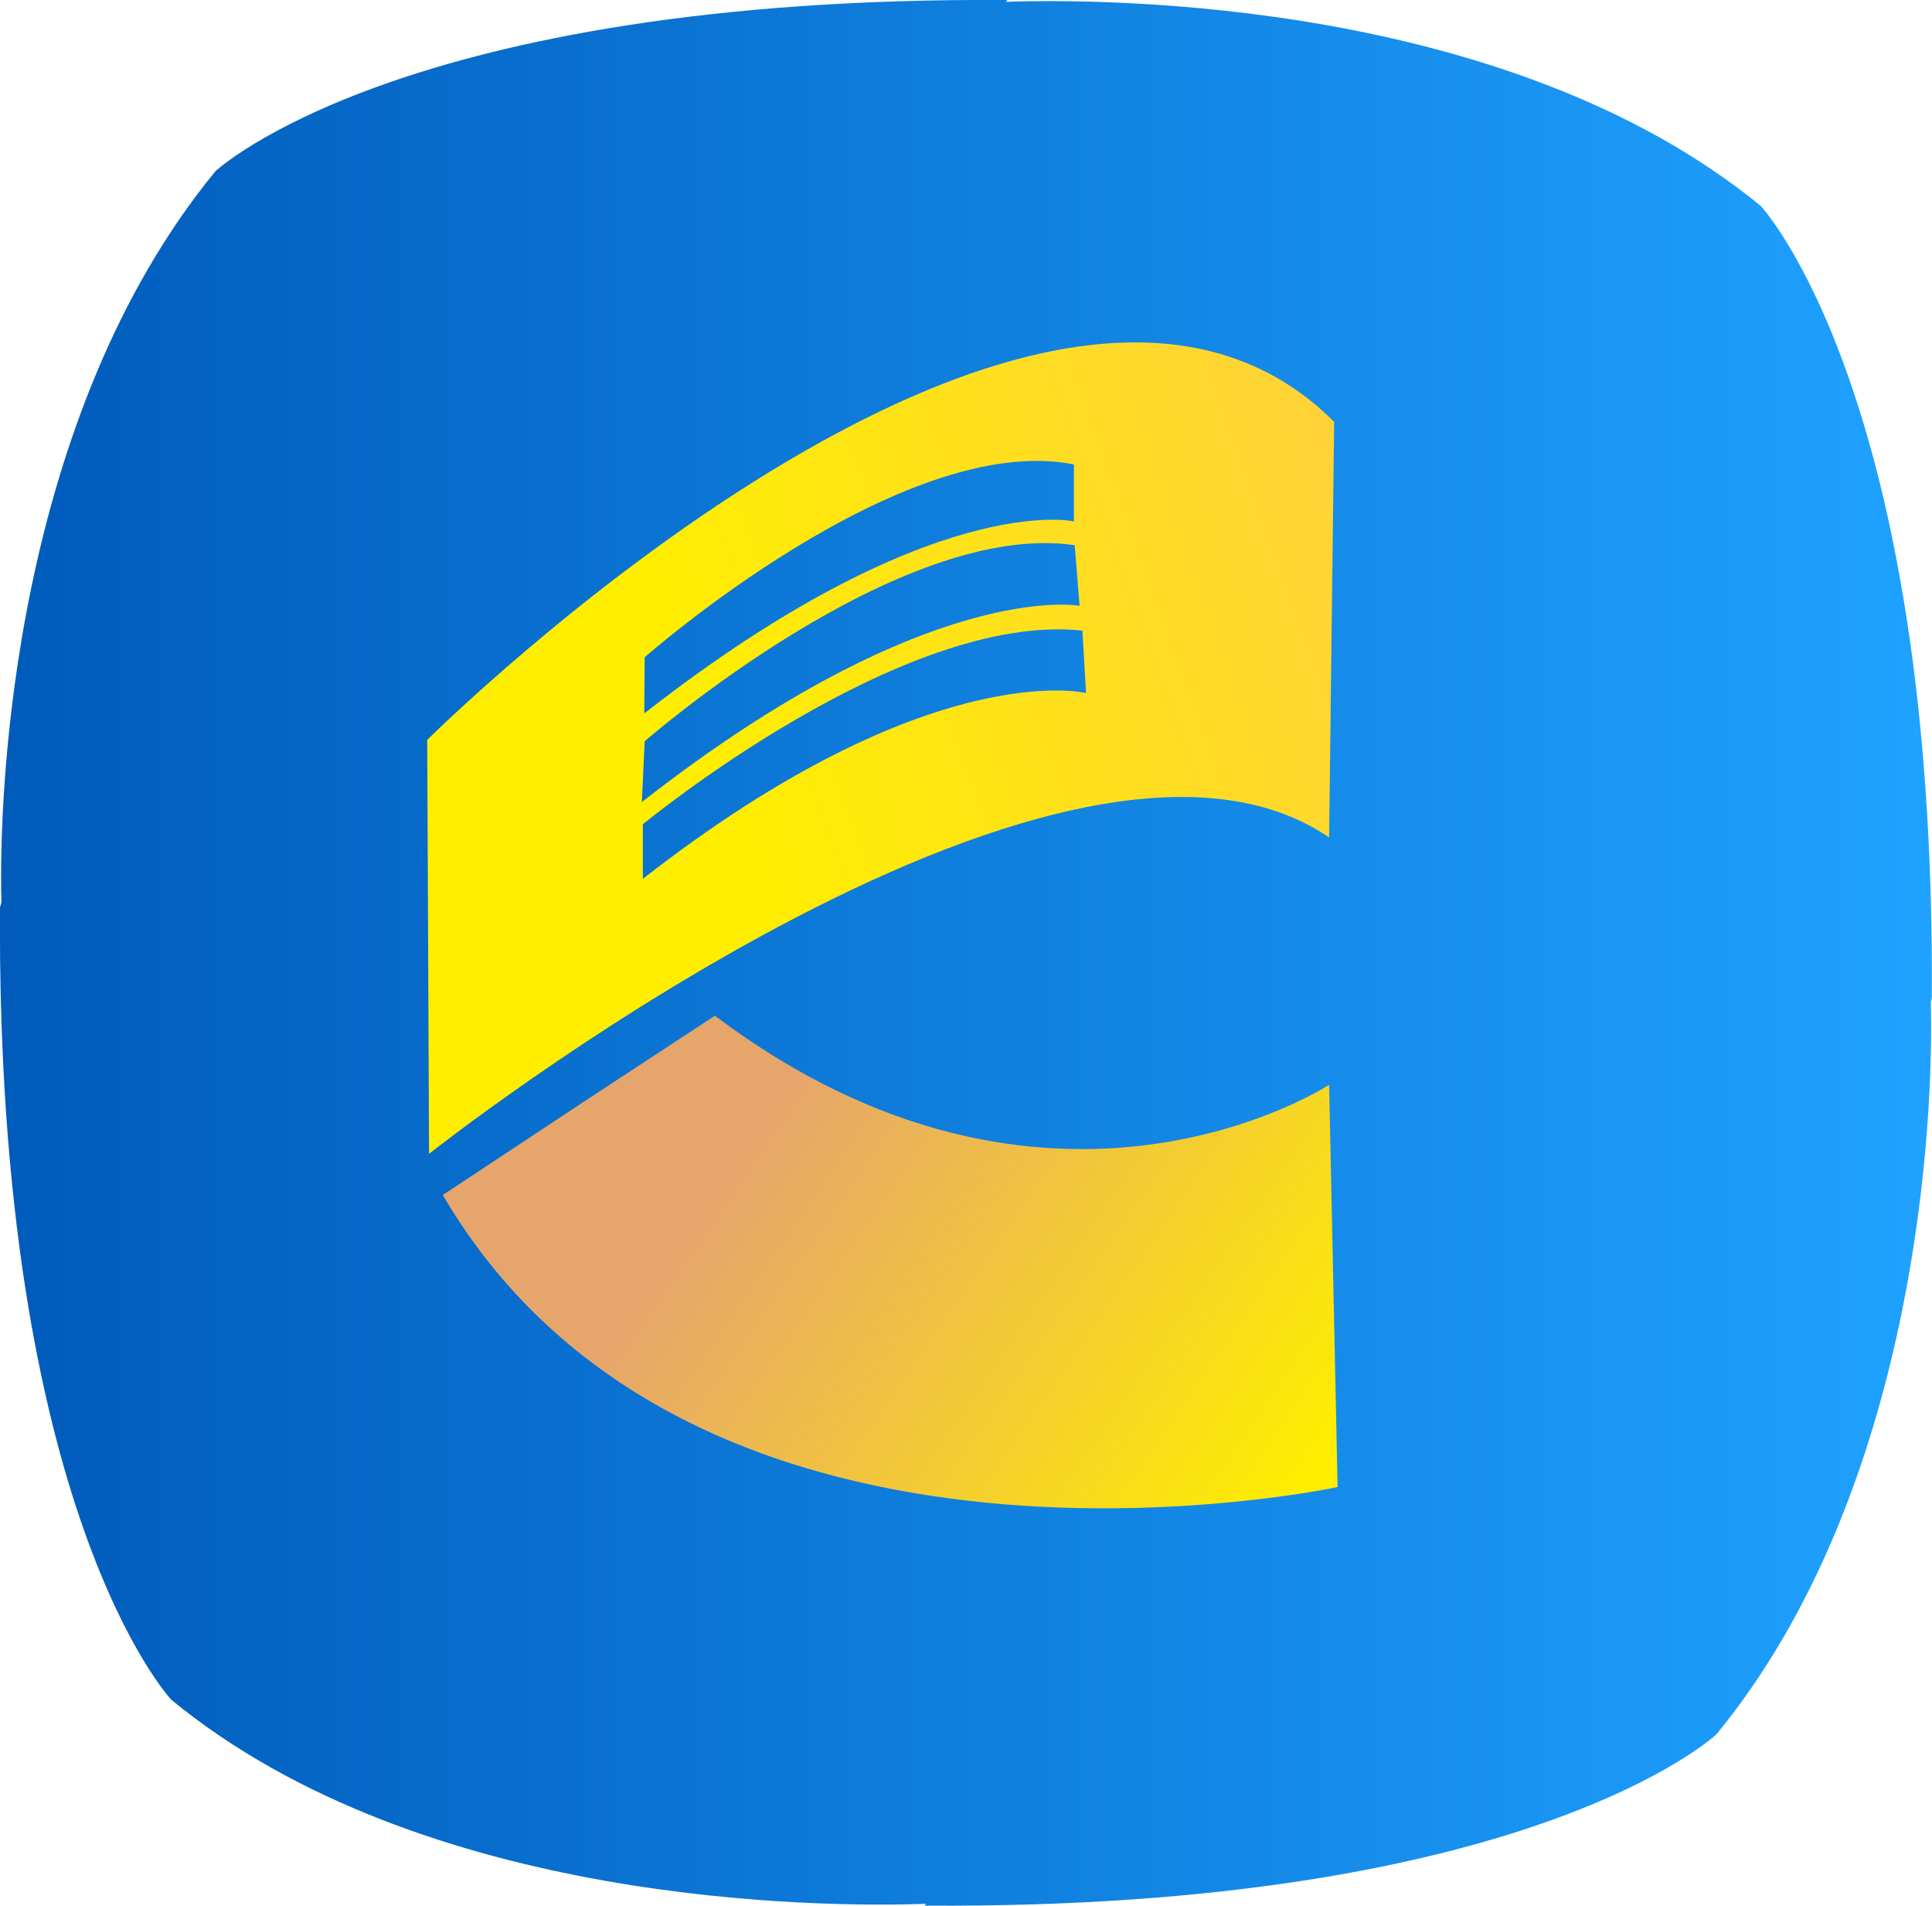
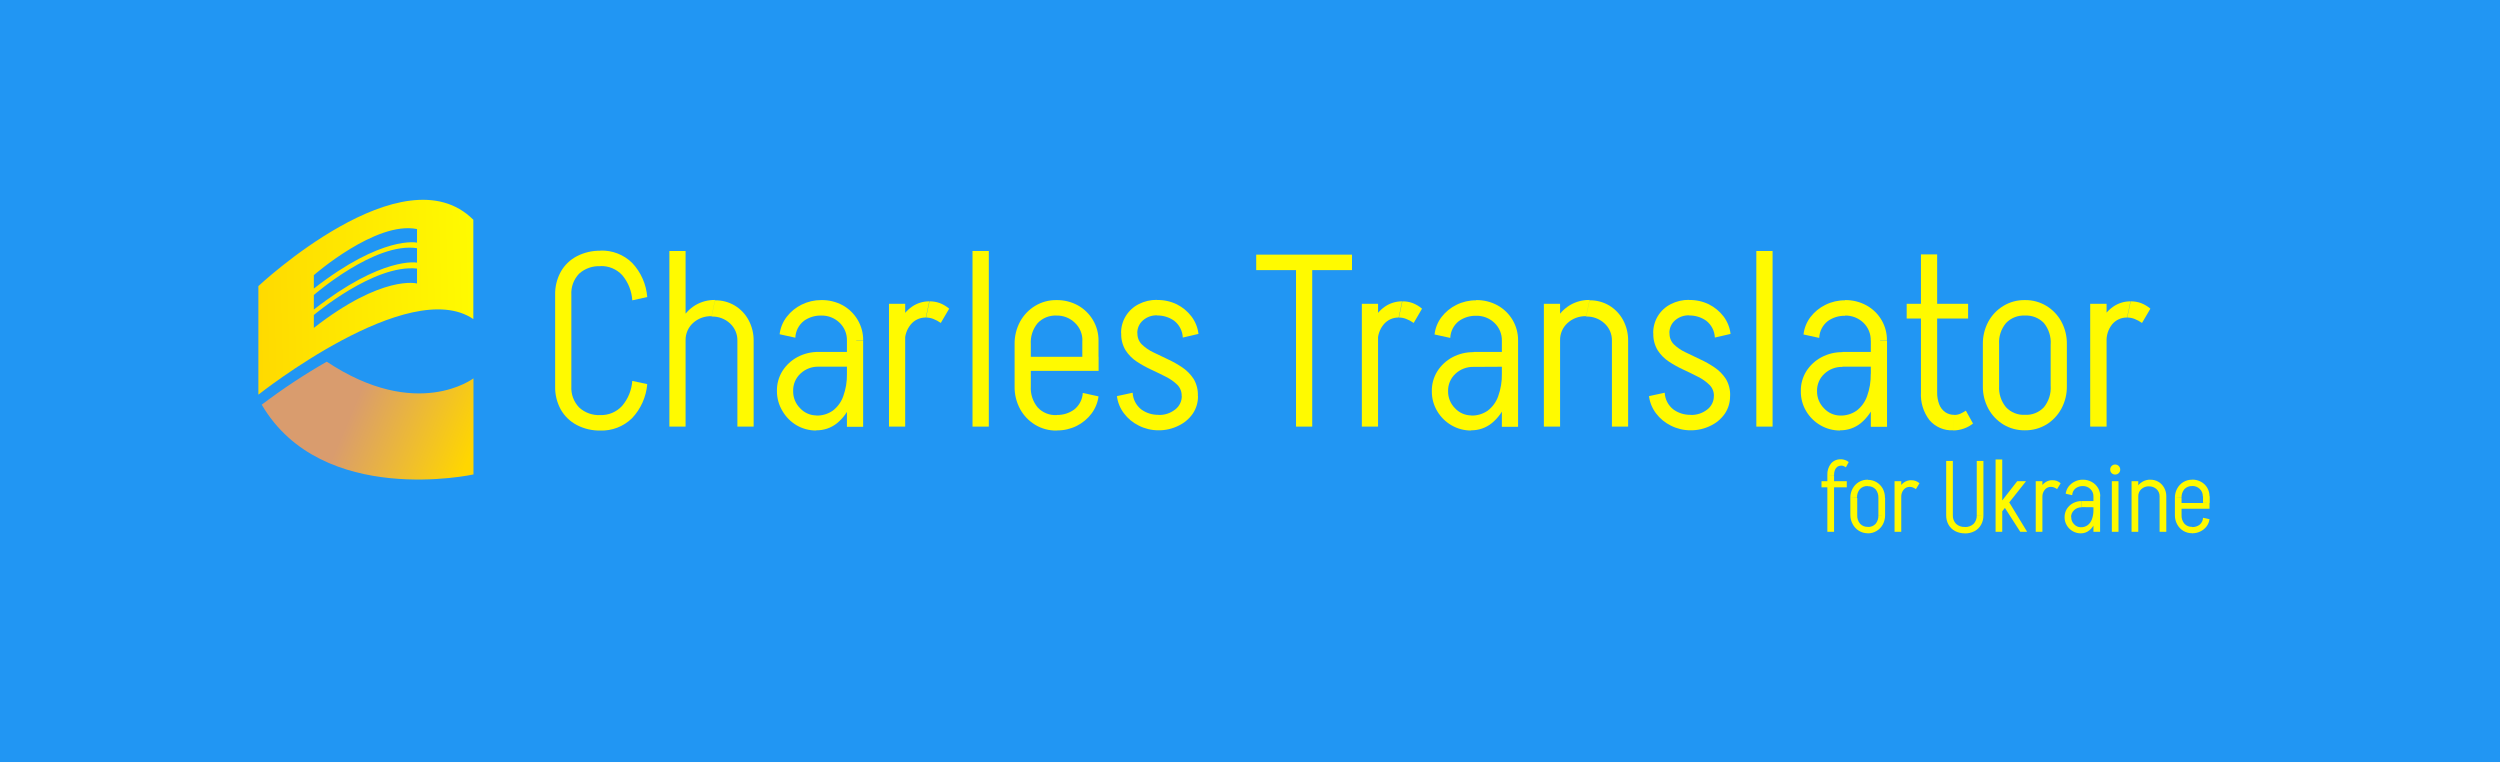
- <svg xmlns="http://www.w3.org/2000/svg" viewBox="0 0 95.69 94.37">
+ <svg xmlns="http://www.w3.org/2000/svg" viewBox="0 0 581.51 177.25">
  <defs>
-     <style>.cls-1{fill:url(#linear-gradient);}.cls-2{fill:url(#linear-gradient-2);}.cls-3{fill:url(#linear-gradient-3);}</style>
-     <linearGradient id="linear-gradient" y1="47.19" x2="95.69" y2="47.19" gradientUnits="userSpaceOnUse">
-       <stop offset="0" stop-color="#005bbb" />
-       <stop offset="1" stop-color="#1fa2ff" />
+     <style>.cls-1{fill:#2196f3;}.cls-2{fill:#fffa00;}.cls-3{fill:url(#linear-gradient);}.cls-4{fill:url(#linear-gradient-2);}</style>
+     <linearGradient id="linear-gradient" x1="109.79" y1="104.81" x2="82.78" y2="93.35" gradientUnits="userSpaceOnUse">
+       <stop offset="0" stop-color="#ffd600" />
+       <stop offset="1" stop-color="#d99c6e" />
    </linearGradient>
-     <linearGradient id="linear-gradient-2" x1="65.37" y1="72.85" x2="38.71" y2="54.52" gradientUnits="userSpaceOnUse">
-       <stop offset="0" stop-color="#fe0" />
-       <stop offset="1" stop-color="#e6a66b" />
-     </linearGradient>
-     <linearGradient id="linear-gradient-3" x1="34.98" y1="37.86" x2="72.15" y2="24.53" gradientUnits="userSpaceOnUse">
-       <stop offset="0" stop-color="#fe0" />
-       <stop offset="1" stop-color="#ffcf3f" />
+     <linearGradient id="linear-gradient-2" x1="109.65" y1="68.29" x2="53.74" y2="69.83" gradientUnits="userSpaceOnUse">
+       <stop offset="0" stop-color="#fffa00" />
+       <stop offset="1" stop-color="#ffd600" />
    </linearGradient>
  </defs>
  <g id="Layer_2" data-name="Layer 2">
-     <g id="Layer_5" data-name="Layer 5">
-       <path class="cls-1" d="M87.21,10.2C74.76,0,54.93-.08,49.81.09L49.9,0c-30-.19-39.23,8.48-39.23,8.48C.67,20.66-.08,39.05.07,44.68L0,44.94c-.19,30,8.48,39.23,8.48,39.23C20.93,94.41,40.76,94.46,45.87,94.28l-.08.09c30,.2,39.22-8.48,39.22-8.48C95,73.72,95.79,55.26,95.63,49.63l.05-.2C95.88,19.47,87.21,10.2,87.21,10.2Z" />
-       <path class="cls-2" d="M35.41,50.3l-6.48,4.25-7,4.63c12.5,21.33,44.32,14.46,44.32,14.46l-.42-19.92S52,62.8,35.41,50.3Z" />
-       <path class="cls-3" d="M21.16,36.64l.09,20.5S52.5,32.39,65.83,41.47l.25-20.58C51.58,6.39,21.16,36.64,21.16,36.64Zm10.77-4.09S44.68,21.3,53.19,23l0,2.82s-7.05-1.61-21.28,9.51Zm0,4.16s12.58-11,21.3-9.71l.24,3S46,28.6,31.79,39.72Zm-.09,6.82,0-2.71s12.81-10.56,21.77-9.59l.18,3.09S46.07,32.41,31.83,43.53Z" />
+     <g id="Layer_1-2" data-name="Layer 1">
+       <rect class="cls-1" width="581.51" height="177.25" />
+       <path class="cls-2" d="M129.13,68.6a10.68,10.68,0,0,1,1.31-5.39,9.09,9.09,0,0,1,3.72-3.6,11.5,11.5,0,0,1,5.54-1.29v3.6a6.88,6.88,0,0,0-5,1.74,6.56,6.56,0,0,0-1.8,4.94Zm0,21.26V68.6h3.77V89.86Zm0,0h3.77a6.56,6.56,0,0,0,1.8,4.91,6.78,6.78,0,0,0,5,1.78v3.6a11.5,11.5,0,0,1-5.54-1.29,9.21,9.21,0,0,1-3.72-3.6A10.69,10.69,0,0,1,129.13,89.86Zm17.94-20A10,10,0,0,0,144.73,64a6.59,6.59,0,0,0-5.09-2.11v-3.6a10,10,0,0,1,7.4,2.86,13,13,0,0,1,3.51,7.94Zm0,18.74,3.48.75A13.07,13.07,0,0,1,147,97.29a10.09,10.09,0,0,1-7.4,2.86v-3.6a6.6,6.6,0,0,0,5.09-2.12A10,10,0,0,0,147.07,88.6Z" />
+       <path class="cls-2" d="M155.7,99.23V58.38h3.77V99.23Zm0,0V70.66h3.77V99.23Zm1.6-20a9.72,9.72,0,0,1,1.2-4.83A9.07,9.07,0,0,1,161.72,71a8.73,8.73,0,0,1,4.6-1.23l-.8,3.78a6.09,6.09,0,0,0-4.34,1.6,5.3,5.3,0,0,0-1.71,4Zm14.22,0a5.3,5.3,0,0,0-1.71-4,6,6,0,0,0-4.29-1.6l.8-3.78a8.68,8.68,0,0,1,4.6,1.23,8.79,8.79,0,0,1,3.2,3.37,9.93,9.93,0,0,1,1.18,4.83Zm0,20v-20h3.78v20Z" />
+       <path class="cls-2" d="M180.72,91A8.48,8.48,0,0,1,182,86.29a9.41,9.41,0,0,1,3.48-3.23,10.18,10.18,0,0,1,4.95-1.2v3.43a5.94,5.94,0,0,0-4.23,1.6A5.33,5.33,0,0,0,184.49,91Zm9.15,9.14a9,9,0,0,1-4.55-1.2A9.24,9.24,0,0,1,182,95.6,8.82,8.82,0,0,1,180.72,91h3.77A5.5,5.5,0,0,0,186.15,95a5.17,5.17,0,0,0,3.72,1.63ZM185,78.55l-3.66-.8A8.23,8.23,0,0,1,183,73.69a9.74,9.74,0,0,1,3.46-2.83A10.13,10.13,0,0,1,191,69.8v3.6a6.66,6.66,0,0,0-4,1.23A5.23,5.23,0,0,0,185,78.55Zm4.86,21.54V96.66a6.38,6.38,0,0,0,3.85-1.14,7.24,7.24,0,0,0,2.43-3.34A14.43,14.43,0,0,0,197,87h2.17A18.17,18.17,0,0,1,198,93.8a11,11,0,0,1-3.29,4.63A7.51,7.51,0,0,1,189.87,100.09Zm.57-14.8V81.86H200v3.43Zm10.34-6.06H197a5.55,5.55,0,0,0-1.72-4.17A5.93,5.93,0,0,0,191,73.4V69.8A10.1,10.1,0,0,1,196,71a9.31,9.31,0,0,1,3.48,3.37A9.19,9.19,0,0,1,200.78,79.23ZM197,87V79.18h2.17V87Zm0,12.28v-20h3.77v20Z" />
+       <path class="cls-2" d="M206.78,99.23V70.66h3.77V99.23Zm1.54-19.71a11,11,0,0,1,1-4.83,8.39,8.39,0,0,1,2.83-3.37,7,7,0,0,1,4-1.23l-.8,3.77a4.43,4.43,0,0,0-3.49,1.6,6,6,0,0,0-1.37,4.06Zm10.51-4.4a8.1,8.1,0,0,0-1.74-.94,4.68,4.68,0,0,0-1.68-.32l.8-3.77a6.94,6.94,0,0,1,2.37.4,7.61,7.61,0,0,1,2.2,1.31Z" />
+       <path class="cls-2" d="M226.21,99.23V58.38H230V99.23Z" />
+       <path class="cls-2" d="M236,80.09a10.7,10.7,0,0,1,1.28-5.29,9.72,9.72,0,0,1,3.49-3.65,9.34,9.34,0,0,1,5-1.35v3.6a5.67,5.67,0,0,0-4.4,1.75,7,7,0,0,0-1.6,4.94Zm0,9.77V80.09h3.77v9.77Zm0,0h3.77a7,7,0,0,0,1.6,4.91,5.59,5.59,0,0,0,4.4,1.78v3.6a9.34,9.34,0,0,1-5-1.35,9.72,9.72,0,0,1-3.49-3.65A10.7,10.7,0,0,1,236,89.86Zm.34-3.6V83h19.2v3.26Zm9.37,13.89v-3.6h.23v3.6Zm9.83-20.92h-3.77A5.55,5.55,0,0,0,250,75.06a5.93,5.93,0,0,0-4.28-1.66V69.8a10.1,10.1,0,0,1,5,1.23,9.38,9.38,0,0,1,3.48,3.37A9.19,9.19,0,0,1,255.52,79.23ZM251.86,91.4l3.66.8a8.46,8.46,0,0,1-1.63,4,9.76,9.76,0,0,1-3.43,2.86,10.08,10.08,0,0,1-4.6,1.06v-3.6a6.57,6.57,0,0,0,4-1.26A5.26,5.26,0,0,0,251.86,91.4Zm-.11-8.4V79.23h3.77V83Z" />
+       <path class="cls-2" d="M263.46,91.35a5.25,5.25,0,0,0,2,3.88,6.55,6.55,0,0,0,4,1.26v3.6A10,10,0,0,1,264.89,99a9.51,9.51,0,0,1-3.46-2.86,8.32,8.32,0,0,1-1.63-4Zm-2.69-13.83a7.45,7.45,0,0,1,4.09-6.77,9,9,0,0,1,4.26-1v3.6a4.71,4.71,0,0,0-3.26,1.17,3.83,3.83,0,0,0-1.32,3Zm13.09,12a10.4,10.4,0,0,0-2.63-1.86c-1.07-.55-2.2-1.1-3.4-1.66a26,26,0,0,1-3.4-1.88,9,9,0,0,1-2.63-2.66,7.17,7.17,0,0,1-1-3.94h3.77a3.51,3.51,0,0,0,1,2.57,9.86,9.86,0,0,0,2.63,1.83c1.07.53,2.2,1.08,3.4,1.63a24,24,0,0,1,3.4,1.91,9.51,9.51,0,0,1,2.63,2.66,7.16,7.16,0,0,1,1,4h-3.77A3.5,3.5,0,0,0,273.86,89.52Zm1.26-11a5.24,5.24,0,0,0-2-3.91,6.71,6.71,0,0,0-4-1.23v-3.6a10.13,10.13,0,0,1,4.6,1,9.77,9.77,0,0,1,3.42,2.83,8.27,8.27,0,0,1,1.63,4.06Zm-5.66,21.6v-3.6a5.91,5.91,0,0,0,3.88-1.26,3.89,3.89,0,0,0,1.55-3.14h3.77a7.16,7.16,0,0,1-1.2,4.08A8.43,8.43,0,0,1,274.17,99,10.2,10.2,0,0,1,269.46,100.09Z" />
+       <path class="cls-2" d="M292.2,62.83v-3.6h22.28v3.6Zm9.26,36.4v-40h3.77v40Z" />
+       <path class="cls-2" d="M316.77,99.23V70.66h3.77V99.23Zm1.54-19.71a11.11,11.11,0,0,1,1-4.83,8.39,8.39,0,0,1,2.83-3.37,7,7,0,0,1,4-1.23l-.8,3.77a4.43,4.43,0,0,0-3.49,1.6,6,6,0,0,0-1.37,4.06Zm10.52-4.4a8.16,8.16,0,0,0-1.75-.94,4.68,4.68,0,0,0-1.68-.32l.8-3.77a6.86,6.86,0,0,1,2.37.4,7.61,7.61,0,0,1,2.2,1.31Z" />
+       <path class="cls-2" d="M333.05,91a8.48,8.48,0,0,1,1.29-4.66,9.41,9.41,0,0,1,3.48-3.23,10.18,10.18,0,0,1,4.95-1.2v3.43a5.94,5.94,0,0,0-4.23,1.6A5.32,5.32,0,0,0,336.83,91Zm9.15,9.14a9,9,0,0,1-4.55-1.2,9.24,9.24,0,0,1-3.34-3.29A8.82,8.82,0,0,1,333.05,91h3.78A5.49,5.49,0,0,0,338.48,95a5.17,5.17,0,0,0,3.72,1.63Zm-4.86-21.54-3.66-.8a8.23,8.23,0,0,1,1.63-4.06,9.83,9.83,0,0,1,3.46-2.83,10.13,10.13,0,0,1,4.57-1.06v3.6a6.66,6.66,0,0,0-4,1.23A5.23,5.23,0,0,0,337.34,78.55Zm4.86,21.54V96.66a6.38,6.38,0,0,0,3.85-1.14,7.24,7.24,0,0,0,2.43-3.34,14.43,14.43,0,0,0,.86-5.23h2.17a18.17,18.17,0,0,1-1.2,6.85A11,11,0,0,1,347,98.43,7.51,7.51,0,0,1,342.2,100.09Zm.57-14.8V81.86h9.6v3.43Zm10.34-6.06h-3.77a5.55,5.55,0,0,0-1.72-4.17,5.93,5.93,0,0,0-4.28-1.66V69.8a10.07,10.07,0,0,1,5,1.23,9.31,9.31,0,0,1,3.48,3.37A9.19,9.19,0,0,1,353.11,79.23ZM349.34,87V79.18h2.17V87Zm0,12.28v-20h3.77v20Z" />
+       <path class="cls-2" d="M359.11,99.23V70.66h3.77V99.23Zm1.6-20a9.72,9.72,0,0,1,1.2-4.83A9.09,9.09,0,0,1,365.14,71a8.68,8.68,0,0,1,4.6-1.23l-.8,3.78a6.09,6.09,0,0,0-4.34,1.6,5.28,5.28,0,0,0-1.72,4Zm14.23,0a5.28,5.28,0,0,0-1.72-4,6,6,0,0,0-4.28-1.6l.8-3.78a8.73,8.73,0,0,1,4.6,1.23,8.86,8.86,0,0,1,3.2,3.37,9.92,9.92,0,0,1,1.17,4.83Zm0,20v-20h3.77v20Z" />
+       <path class="cls-2" d="M387.22,91.35a5.25,5.25,0,0,0,2,3.88,6.57,6.57,0,0,0,4,1.26v3.6A10,10,0,0,1,388.65,99a9.59,9.59,0,0,1-3.46-2.86,8.42,8.42,0,0,1-1.63-4Zm-2.68-13.83a7.52,7.52,0,0,1,1.08-4,7.44,7.44,0,0,1,3-2.77,9,9,0,0,1,4.26-1v3.6a4.73,4.73,0,0,0-3.26,1.17,3.82,3.82,0,0,0-1.31,3Zm13.08,12A10.22,10.22,0,0,0,395,87.66c-1.06-.55-2.2-1.1-3.4-1.66a26,26,0,0,1-3.4-1.88,9.13,9.13,0,0,1-2.63-2.66,7.17,7.17,0,0,1-1-3.94h3.77a3.47,3.47,0,0,0,1,2.57A9.8,9.8,0,0,0,392,81.92c1.07.53,2.2,1.08,3.4,1.63a23.42,23.42,0,0,1,3.4,1.91,9.38,9.38,0,0,1,2.63,2.66,7.08,7.08,0,0,1,1,4h-3.77A3.46,3.46,0,0,0,397.62,89.52Zm1.26-11a5.21,5.21,0,0,0-2-3.91,6.68,6.68,0,0,0-4-1.23v-3.6a10.1,10.1,0,0,1,4.6,1,9.9,9.9,0,0,1,3.43,2.83,8.46,8.46,0,0,1,1.63,4.06Zm-5.66,21.6v-3.6a6,6,0,0,0,3.89-1.26,3.91,3.91,0,0,0,1.54-3.14h3.77a7.16,7.16,0,0,1-1.2,4.08A8.4,8.4,0,0,1,397.94,99,10.27,10.27,0,0,1,393.22,100.09Z" />
+       <path class="cls-2" d="M408.53,99.23V58.38h3.78V99.23Z" />
+       <path class="cls-2" d="M418.88,91a8.47,8.47,0,0,1,1.28-4.66,9.37,9.37,0,0,1,3.49-3.23,10.12,10.12,0,0,1,4.94-1.2v3.43a5.94,5.94,0,0,0-4.23,1.6A5.32,5.32,0,0,0,422.65,91Zm9.14,9.14a8.94,8.94,0,0,1-4.54-1.2,9.19,9.19,0,0,1-3.35-3.29A8.81,8.81,0,0,1,418.88,91h3.77A5.49,5.49,0,0,0,424.3,95,5.19,5.19,0,0,0,428,96.66Zm-4.86-21.54-3.66-.8a8.32,8.32,0,0,1,1.63-4.06,9.83,9.83,0,0,1,3.46-2.83,10.13,10.13,0,0,1,4.57-1.06v3.6a6.68,6.68,0,0,0-4,1.23A5.23,5.23,0,0,0,423.16,78.55ZM428,100.09V96.66a6.36,6.36,0,0,0,3.85-1.14,7.24,7.24,0,0,0,2.43-3.34,14.43,14.43,0,0,0,.86-5.23h2.17a18.17,18.17,0,0,1-1.2,6.85,11,11,0,0,1-3.28,4.63A7.51,7.51,0,0,1,428,100.09Zm.57-14.8V81.86h9.6v3.43Zm10.34-6.06h-3.77a5.58,5.58,0,0,0-1.71-4.17,6,6,0,0,0-4.29-1.66V69.8a10.07,10.07,0,0,1,5,1.23,9.17,9.17,0,0,1,4.77,8.2ZM435.16,87V79.18h2.17V87Zm0,12.28v-20h3.77v20Z" />
+       <path class="cls-2" d="M443.5,74.09V70.66h14.29v3.43Zm3.32,17.2V59.18l3.77,0V91.29Zm0-.06h3.77a7.44,7.44,0,0,0,.48,2.83,4,4,0,0,0,1.38,1.8,3.59,3.59,0,0,0,2.14.63l-.29,3.6a6.82,6.82,0,0,1-5.48-2.34A9.72,9.72,0,0,1,446.82,91.23Zm10.45,4.29,1.66,3a7.22,7.22,0,0,1-2.14,1.17,7.41,7.41,0,0,1-2.49.43l.29-3.6a3.51,3.51,0,0,0,1.4-.29A9.85,9.85,0,0,0,457.27,95.52Z" />
+       <path class="cls-2" d="M461.22,80.09a10.81,10.81,0,0,1,1.28-5.29A9.72,9.72,0,0,1,466,71.15a9.34,9.34,0,0,1,5-1.35v3.6a5.67,5.67,0,0,0-4.4,1.75,7,7,0,0,0-1.6,4.94Zm0,9.77V80H465v9.83Zm0-.06H465a7.06,7.06,0,0,0,1.6,4.92,5.62,5.62,0,0,0,4.4,1.77v3.6a9.42,9.42,0,0,1-5-1.34,9.82,9.82,0,0,1-3.49-3.66A10.76,10.76,0,0,1,461.22,89.8Zm9.65-16.4V69.8h.23v3.6Zm0,26.69v-3.6h.23v3.6Zm9.89-20H477a7.16,7.16,0,0,0-1.57-4.94A5.68,5.68,0,0,0,471,73.4V69.8a9.39,9.39,0,0,1,5,1.35,9.69,9.69,0,0,1,3.48,3.65A10.71,10.71,0,0,1,480.76,80.09Zm0,9.71a10.66,10.66,0,0,1-1.29,5.29A9.79,9.79,0,0,1,476,98.75a9.47,9.47,0,0,1-5,1.34v-3.6a5.63,5.63,0,0,0,4.43-1.77A7.19,7.19,0,0,0,477,89.8Zm-3.77.06V80h3.77v9.83Z" />
+       <path class="cls-2" d="M486.19,99.23V70.66H490V99.23Zm1.54-19.71a11,11,0,0,1,1-4.83,8.31,8.31,0,0,1,2.83-3.37,7,7,0,0,1,4-1.23l-.8,3.77a4.39,4.39,0,0,0-3.48,1.6A6,6,0,0,0,490,79.52Zm10.51-4.4a8.35,8.35,0,0,0-1.74-.94,4.69,4.69,0,0,0-1.69-.32l.8-3.77a7,7,0,0,1,2.38.4,7.61,7.61,0,0,1,2.2,1.31Z" />
+       <path class="cls-3" d="M76,84.13a140.77,140.77,0,0,0-15.12,10c14,23.94,49.25,16.23,49.25,16.23V88S97,98.06,76,84.13Z" />
+       <path class="cls-4" d="M110.1,74.22V51.12c-16.26-16.27-50,15.43-50,15.43V91.8S95.14,64,110.1,74.22ZM97,65.94s-8-2.15-24,10.33v-3S87,61.39,97,62.47Zm0-4.85S89,59.52,73,72V68.62s14.2-12.39,24-10.89Zm0-4.65s-8-1.8-24,10.68V64S87.46,51.33,97,53.28Z" />
+       <path class="cls-2" d="M423.69,113.35v-1.42h5.88v1.42Zm1.36-2.83a4,4,0,0,1,.83-2.68,2.8,2.8,0,0,1,2.26-1l.11,1.48a1.52,1.52,0,0,0-.88.26,1.7,1.7,0,0,0-.56.74,3,3,0,0,0-.2,1.17Zm0,13.18V110.52h1.56V123.7Zm4.31-15a2.51,2.51,0,0,0-.53-.29,1.58,1.58,0,0,0-.58-.11l-.11-1.48a3.3,3.3,0,0,1,1,.17,2.44,2.44,0,0,1,.88.49Z" />
+       <path class="cls-2" d="M430.4,115.82a4.32,4.32,0,0,1,.53-2.18,4,4,0,0,1,1.43-1.51,3.87,3.87,0,0,1,2.06-.55v1.48a2.33,2.33,0,0,0-1.81.72,2.91,2.91,0,0,0-.66,2Zm0,4v-4H432v4Zm0,0H432a2.89,2.89,0,0,0,.66,2,2.3,2.3,0,0,0,1.81.73v1.49a3.88,3.88,0,0,1-2.06-.56,4,4,0,0,1-1.43-1.5A4.37,4.37,0,0,1,430.4,119.82Zm4-6.76v-1.48h.1v1.48Zm0,11v-1.49h.1v1.49Zm4.08-8.24h-1.56a3,3,0,0,0-.64-2,2.33,2.33,0,0,0-1.83-.72v-1.48a3.85,3.85,0,0,1,2.06.55,4,4,0,0,1,1.44,1.51A4.43,4.43,0,0,1,438.45,115.82Zm0,4a4.48,4.48,0,0,1-.53,2.18,4,4,0,0,1-1.44,1.5,3.86,3.86,0,0,1-2.06.56v-1.49a2.3,2.3,0,0,0,1.83-.73,2.93,2.93,0,0,0,.64-2Zm-1.56,0v-4h1.56v4Z" />
+       <path class="cls-2" d="M440.68,123.7V111.93h1.56V123.7Zm.64-8.12a4.57,4.57,0,0,1,.42-2,3.48,3.48,0,0,1,1.17-1.39,2.92,2.92,0,0,1,1.66-.5l-.33,1.55a1.82,1.82,0,0,0-1.44.66,2.51,2.51,0,0,0-.56,1.67Zm4.33-1.81a3.68,3.68,0,0,0-.72-.39,1.84,1.84,0,0,0-.69-.13l.33-1.55a2.82,2.82,0,0,1,1,.16,3,3,0,0,1,.91.54Z" />
+       <path class="cls-2" d="M452.69,119.84V107.22h1.55v12.62Zm0,0h1.55a2.71,2.71,0,0,0,.74,2,2.8,2.8,0,0,0,2.06.73v1.49a4.8,4.8,0,0,1-2.28-.53,3.79,3.79,0,0,1-1.53-1.49A4.4,4.4,0,0,1,452.69,119.82Zm8.66,0a4.4,4.4,0,0,1-.54,2.22,3.82,3.82,0,0,1-1.52,1.49,4.78,4.78,0,0,1-2.29.53v-1.49a2.82,2.82,0,0,0,2.06-.73,2.71,2.71,0,0,0,.74-2Zm-1.55,0V107.22h1.55v12.62Z" />
+       <path class="cls-2" d="M464.18,123.7V106.87h1.55V123.7Zm1.31-4.47-1.1-1.11,4.82-6.19h2.05Zm4.43,4.47-4.19-6.52,1.41-.68,4.38,7.2Z" />
+       <path class="cls-2" d="M473.52,123.7V111.93h1.55V123.7Zm.64-8.12a4.57,4.57,0,0,1,.42-2,3.4,3.4,0,0,1,1.17-1.39,2.9,2.9,0,0,1,1.66-.5l-.33,1.55a1.81,1.81,0,0,0-1.44.66,2.47,2.47,0,0,0-.57,1.67Zm4.33-1.81a3.68,3.68,0,0,0-.72-.39,1.87,1.87,0,0,0-.69-.13l.33-1.55a2.82,2.82,0,0,1,1,.16,3,3,0,0,1,.91.54Z" />
+       <path class="cls-2" d="M480.23,120.29a3.55,3.55,0,0,1,.53-1.92,3.82,3.82,0,0,1,1.43-1.33,4.21,4.21,0,0,1,2-.49V118a2.45,2.45,0,0,0-1.74.66,2.18,2.18,0,0,0-.71,1.67Zm3.77,3.77a3.73,3.73,0,0,1-1.88-.5,3.77,3.77,0,0,1-1.37-1.35,3.59,3.59,0,0,1-.52-1.92h1.55a2.24,2.24,0,0,0,.69,1.68,2.1,2.1,0,0,0,1.53.67Zm-2-8.88-1.51-.33a3.42,3.42,0,0,1,.67-1.67,4,4,0,0,1,1.42-1.16,4,4,0,0,1,1.89-.44v1.48a2.74,2.74,0,0,0-1.65.51A2.11,2.11,0,0,0,482,115.18Zm2,8.88v-1.42a2.57,2.57,0,0,0,1.58-.47,2.87,2.87,0,0,0,1-1.37,5.89,5.89,0,0,0,.36-2.16h.89a7.53,7.53,0,0,1-.49,2.83,4.48,4.48,0,0,1-1.36,1.9A3.06,3.06,0,0,1,484,124.06Zm.23-6.1v-1.41h4V118Zm4.26-2.5h-1.55a2.27,2.27,0,0,0-.71-1.71,2.42,2.42,0,0,0-1.76-.69v-1.48a4.14,4.14,0,0,1,2.06.51,3.77,3.77,0,0,1,2,3.37Zm-1.55,3.18v-3.2h.89v3.2Zm0,5.06v-8.24h1.55v8.24Z" />
+       <path class="cls-2" d="M492,110.38a1.13,1.13,0,0,1-.83-.33,1.11,1.11,0,0,1-.33-.82,1.17,1.17,0,0,1,.33-.84,1.1,1.1,0,0,1,.83-.34,1.16,1.16,0,0,1,1.17,1.18,1.08,1.08,0,0,1-.34.82A1.16,1.16,0,0,1,492,110.38Zm-.78,13.32V111.93h1.55V123.7Z" />
+       <path class="cls-2" d="M495.81,123.7V111.93h1.56V123.7Zm.66-8.24a4,4,0,0,1,.5-2,3.67,3.67,0,0,1,1.33-1.38,3.54,3.54,0,0,1,1.89-.51l-.33,1.55a2.52,2.52,0,0,0-1.79.66,2.19,2.19,0,0,0-.7,1.67Zm5.86,0a2.19,2.19,0,0,0-.7-1.67,2.49,2.49,0,0,0-1.77-.66l.33-1.55a3.58,3.58,0,0,1,1.9.51,3.62,3.62,0,0,1,1.31,1.38,4,4,0,0,1,.49,2Zm0,8.24v-8.24h1.56v8.24Z" />
+       <path class="cls-2" d="M505.89,115.82a4.32,4.32,0,0,1,.53-2.18,4,4,0,0,1,1.43-1.51,3.87,3.87,0,0,1,2.06-.55v1.48a2.33,2.33,0,0,0-1.81.72,2.91,2.91,0,0,0-.66,2Zm0,4v-4h1.55v4Zm0,0h1.55a2.92,2.92,0,0,0,.66,2,2.33,2.33,0,0,0,1.81.73v1.48a3.87,3.87,0,0,1-3.49-2.06A4.35,4.35,0,0,1,505.89,119.84Zm.14-1.48V117h7.91v1.34Zm3.86,5.72V122.6H510v1.48Zm4.05-8.62h-1.56a2.26,2.26,0,0,0-.7-1.71,2.43,2.43,0,0,0-1.77-.69v-1.48a4.11,4.11,0,0,1,2.06.51,3.75,3.75,0,0,1,1.44,1.38A3.85,3.85,0,0,1,513.94,115.46Zm-1.51,5,1.51.33a3.5,3.5,0,0,1-.67,1.66,4,4,0,0,1-1.42,1.17,4.11,4.11,0,0,1-1.89.44V122.6a2.75,2.75,0,0,0,1.65-.52A2.18,2.18,0,0,0,512.43,120.48Zm0-3.46v-1.56h1.56V117Z" />
    </g>
  </g>
</svg>
